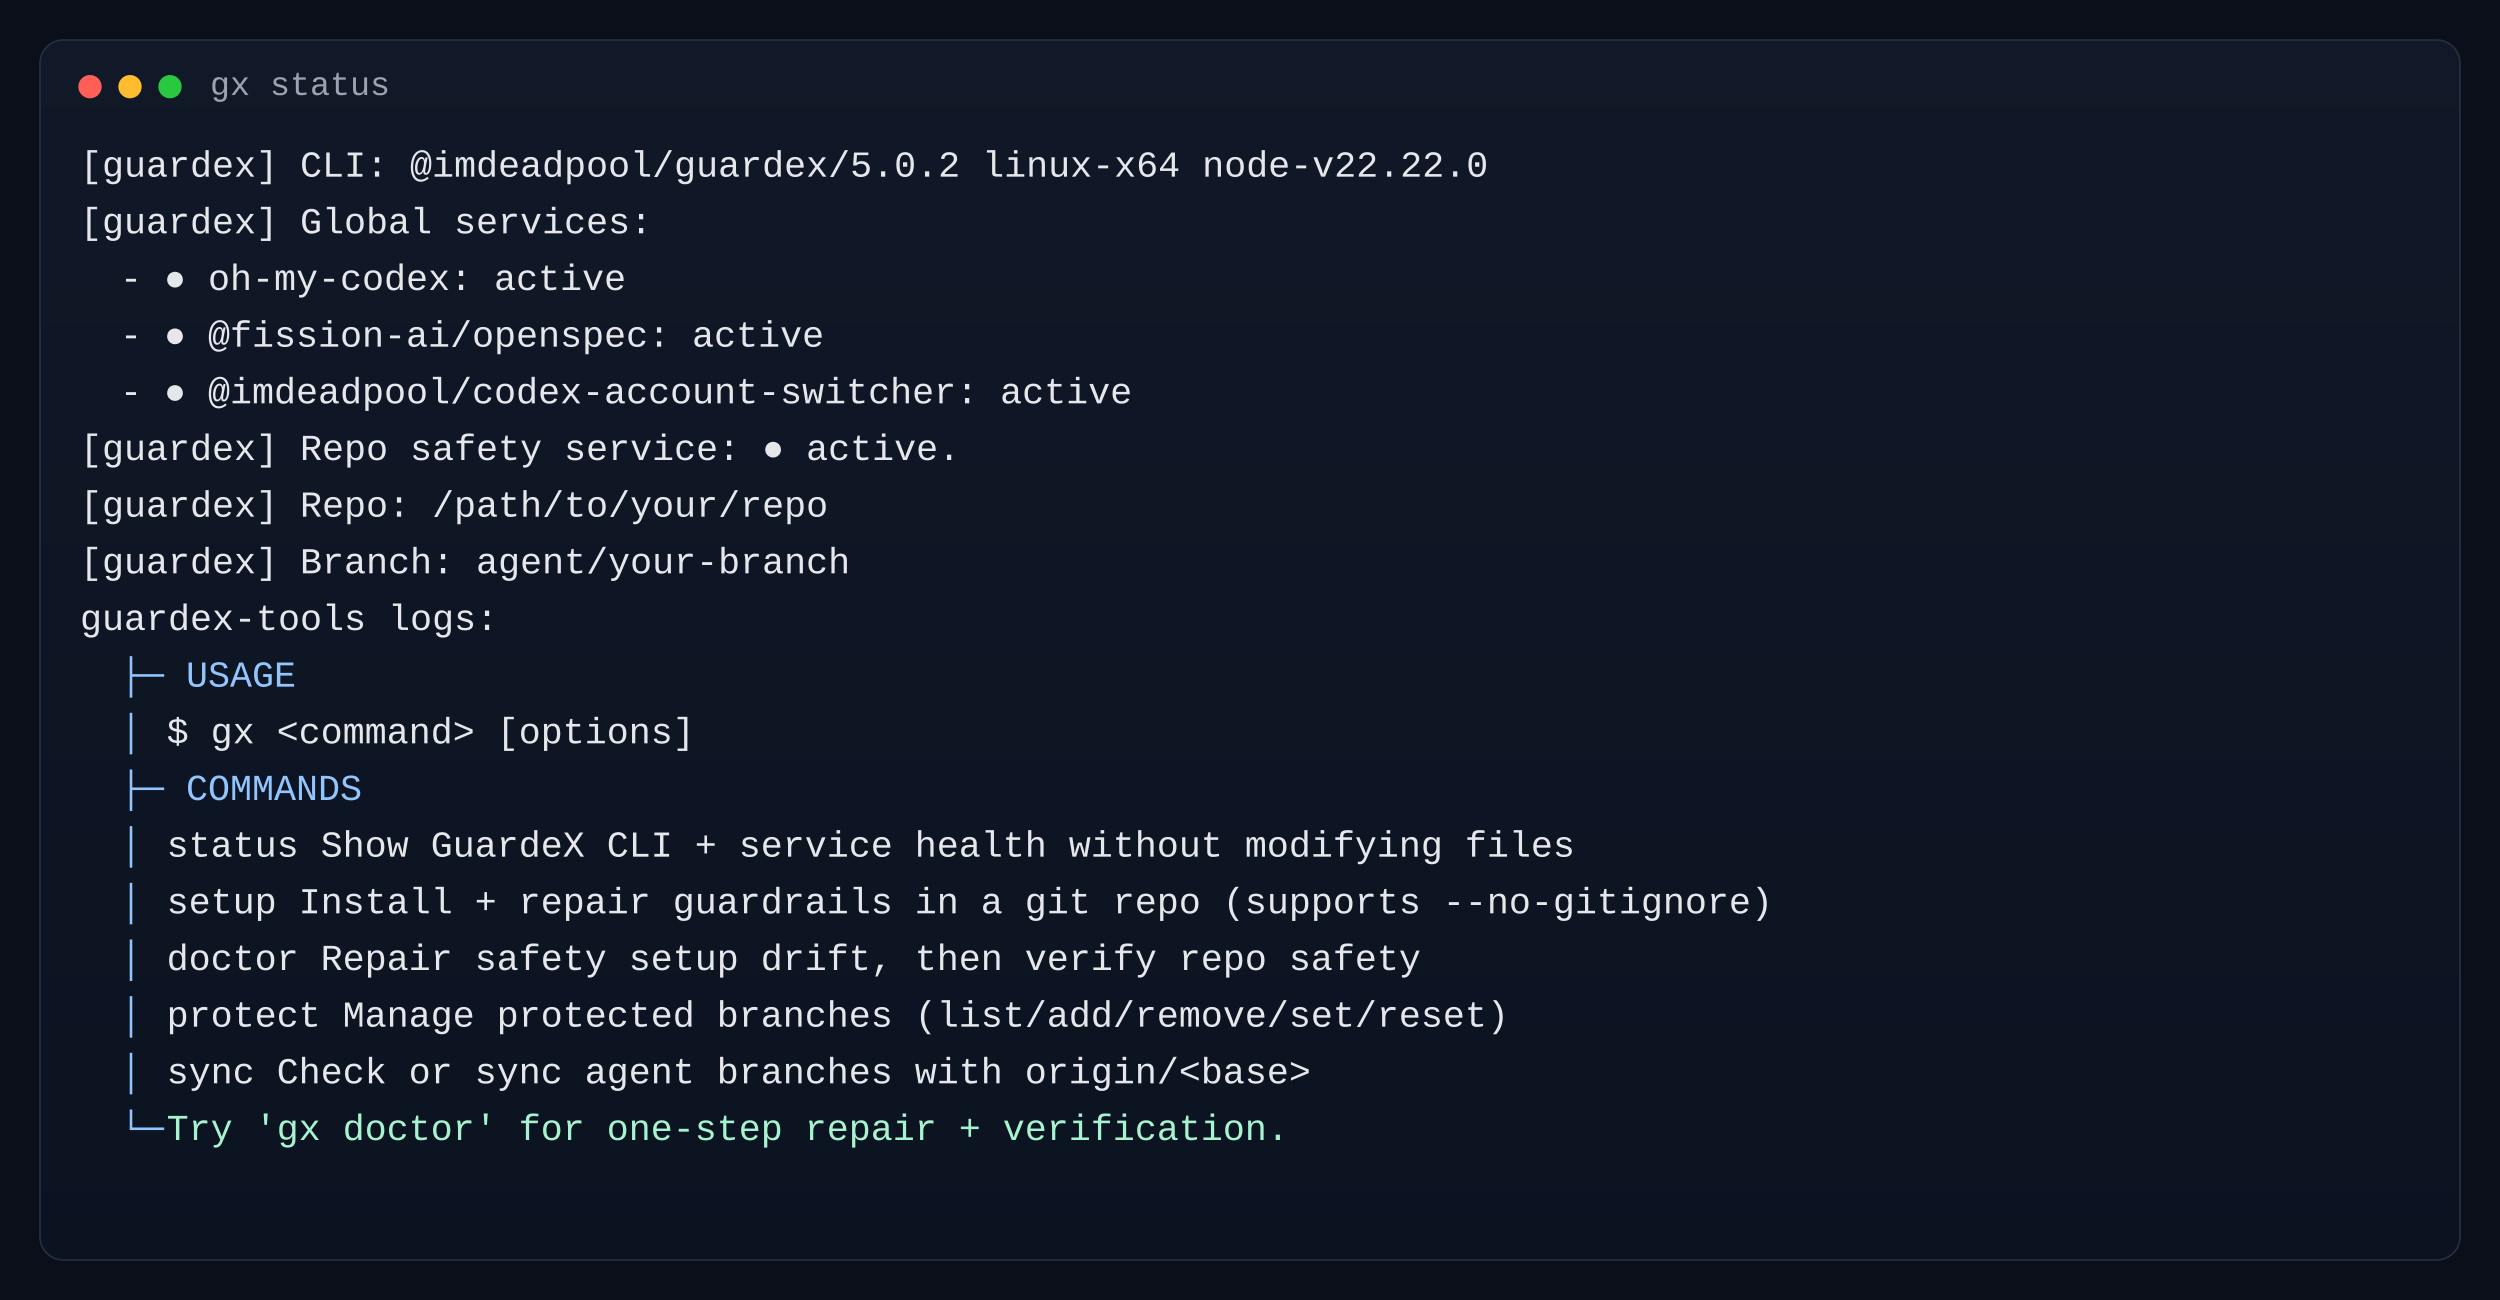
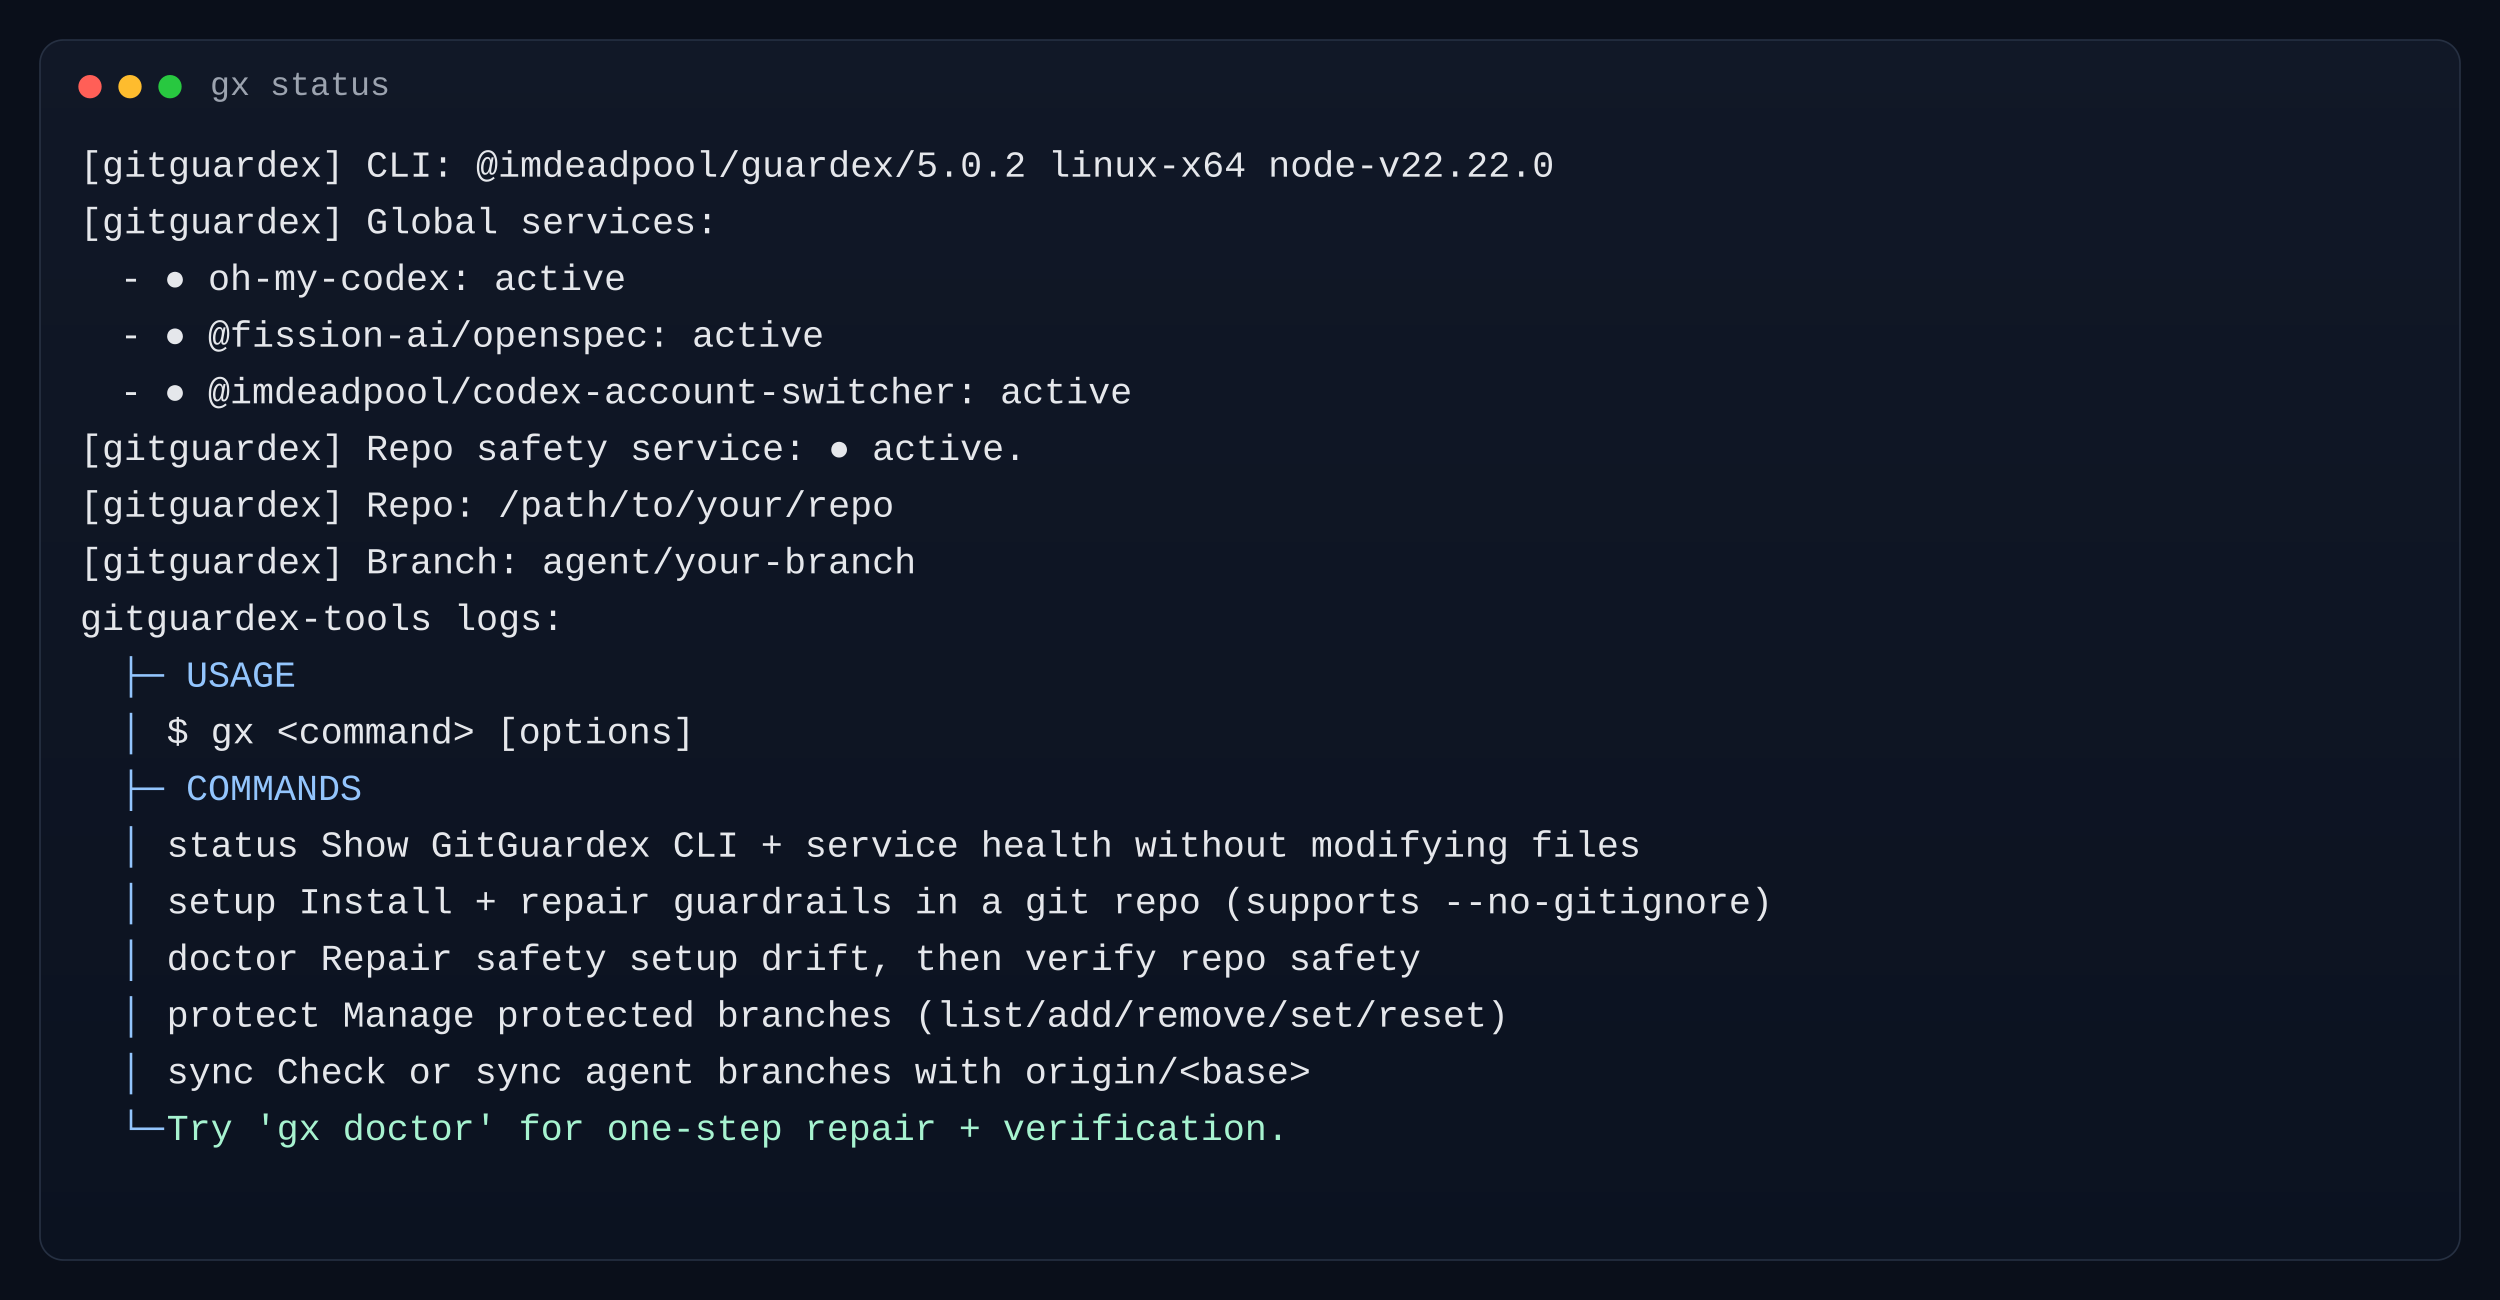
<svg xmlns="http://www.w3.org/2000/svg" width="1500" height="780" viewBox="0 0 1500 780" fill="none">
  <defs>
    <linearGradient id="bg" x1="0" y1="0" x2="0" y2="780" gradientUnits="userSpaceOnUse">
      <stop stop-color="#111827" />
      <stop offset="1" stop-color="#0B1220" />
    </linearGradient>
  </defs>
  <rect width="1500" height="780" fill="#0A0F1A" />
  <rect x="24" y="24" width="1452" height="732" rx="14" fill="url(#bg)" stroke="#263042" />
  <circle cx="54" cy="52" r="7" fill="#FF5F57" />
  <circle cx="78" cy="52" r="7" fill="#FEBC2E" />
  <circle cx="102" cy="52" r="7" fill="#28C840" />
  <text x="126" y="57" fill="#9CA3AF" font-family="ui-monospace, SFMono-Regular, Menlo, Monaco, Consolas, Liberation Mono, monospace" font-size="20">gx status</text>
  <g font-family="ui-monospace, SFMono-Regular, Menlo, Monaco, Consolas, Liberation Mono, monospace" font-size="22" fill="#E5E7EB">
-     <text x="48" y="106">[guardex] CLI: @imdeadpool/guardex/5.0.2 linux-x64 node-v22.22.0</text>
-     <text x="48" y="140">[guardex] Global services:</text>
+     <text x="48" y="106">[gitguardex] CLI: @imdeadpool/guardex/5.0.2 linux-x64 node-v22.22.0</text>
+     <text x="48" y="140">[gitguardex] Global services:</text>
    <text x="72" y="174">- ● oh-my-codex: active</text>
    <text x="72" y="208">- ● @fission-ai/openspec: active</text>
    <text x="72" y="242">- ● @imdeadpool/codex-account-switcher: active</text>
-     <text x="48" y="276">[guardex] Repo safety service: ● active.</text>
-     <text x="48" y="310">[guardex] Repo: /path/to/your/repo</text>
-     <text x="48" y="344">[guardex] Branch: agent/your-branch</text>
-     <text x="48" y="378">guardex-tools logs:</text>
+     <text x="48" y="276">[gitguardex] Repo safety service: ● active.</text>
+     <text x="48" y="310">[gitguardex] Repo: /path/to/your/repo</text>
+     <text x="48" y="344">[gitguardex] Branch: agent/your-branch</text>
+     <text x="48" y="378">gitguardex-tools logs:</text>
    <text x="72" y="412" fill="#93C5FD">├─ USAGE</text>
    <text x="72" y="446" fill="#93C5FD">│</text>
    <text x="100" y="446">$ gx &lt;command&gt; [options]</text>
    <text x="72" y="480" fill="#93C5FD">├─ COMMANDS</text>
    <text x="72" y="514" fill="#93C5FD">│</text>
-     <text x="100" y="514">status                Show GuardeX CLI + service health without modifying files</text>
+     <text x="100" y="514">status                Show GitGuardex CLI + service health without modifying files</text>
    <text x="72" y="548" fill="#93C5FD">│</text>
    <text x="100" y="548">setup                 Install + repair guardrails in a git repo (supports --no-gitignore)</text>
    <text x="72" y="582" fill="#93C5FD">│</text>
    <text x="100" y="582">doctor                Repair safety setup drift, then verify repo safety</text>
    <text x="72" y="616" fill="#93C5FD">│</text>
    <text x="100" y="616">protect               Manage protected branches (list/add/remove/set/reset)</text>
    <text x="72" y="650" fill="#93C5FD">│</text>
    <text x="100" y="650">sync                  Check or sync agent branches with origin/&lt;base&gt;</text>
    <text x="72" y="684" fill="#93C5FD">└─</text>
    <text x="100" y="684" fill="#A7F3D0">Try 'gx doctor' for one-step repair + verification.</text>
  </g>
</svg>
